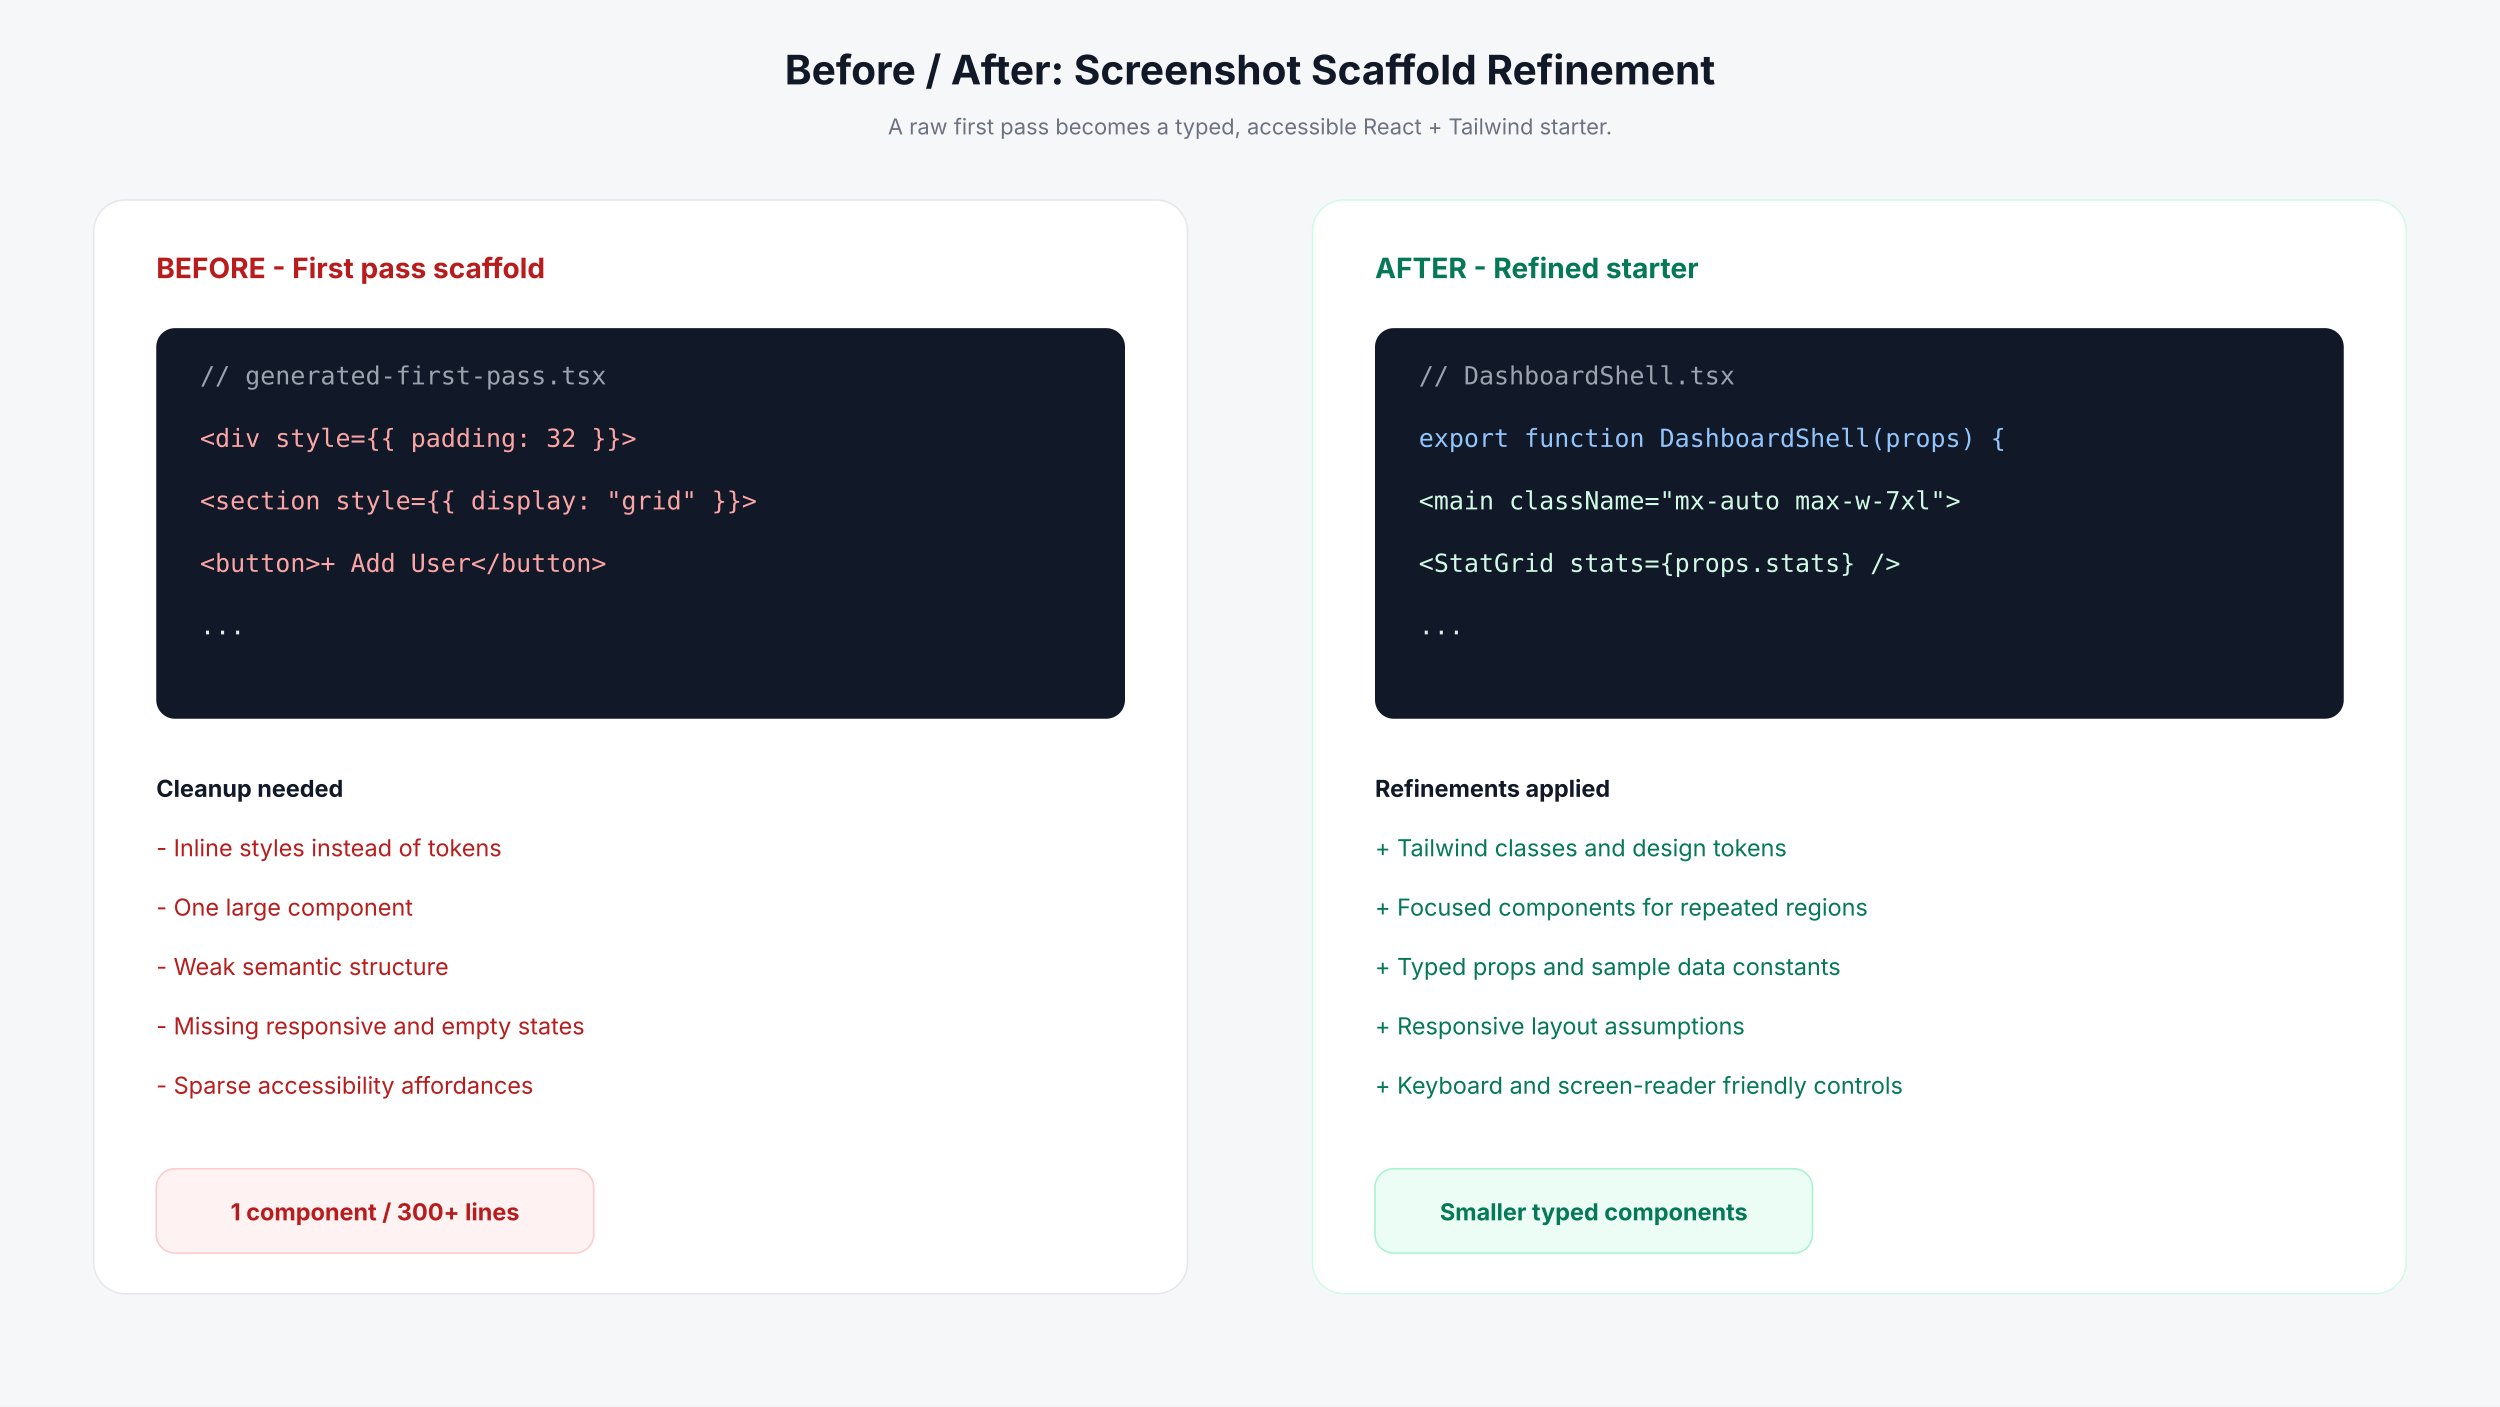
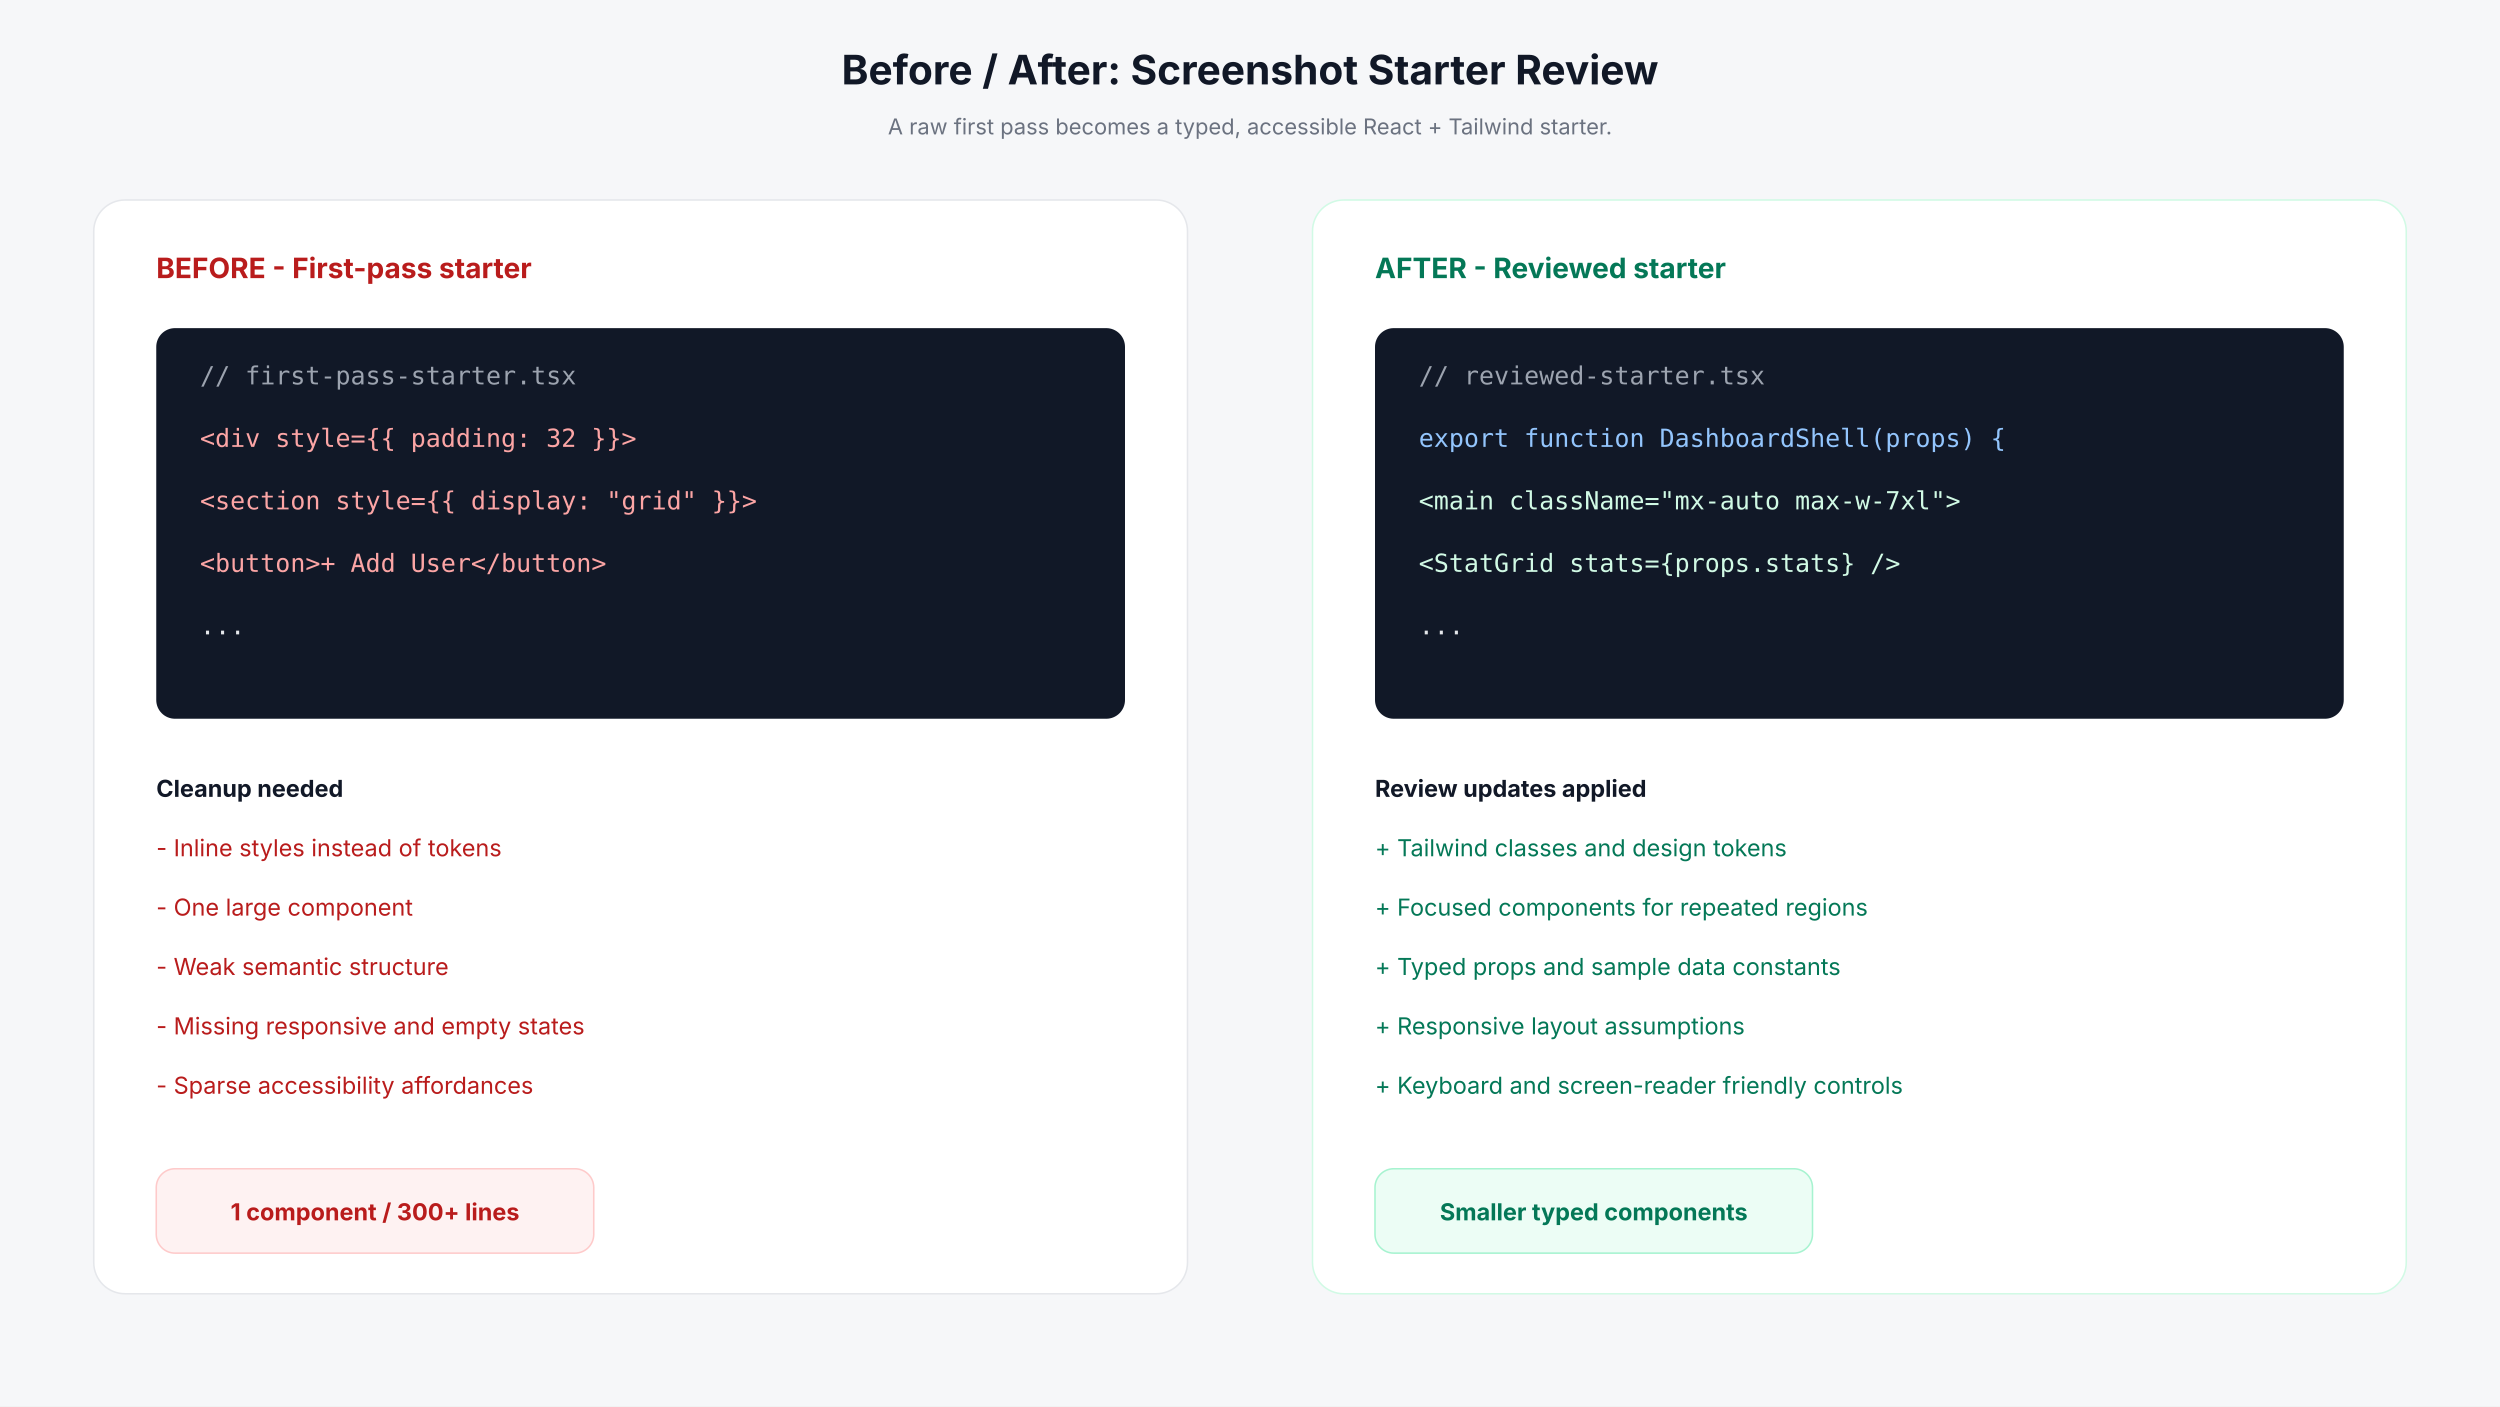
<svg xmlns="http://www.w3.org/2000/svg" fill="none" viewBox="0 0 1600 900">
  <rect width="1600" height="900" fill="#f6f7f9" />
-   <text x="800" y="54" fill="#111827" font-family="Inter, Arial, sans-serif" font-size="26" font-weight="700" text-anchor="middle">Before / After: Screenshot Scaffold Refinement</text>
+   <text x="800" y="54" fill="#111827" font-family="Inter, Arial, sans-serif" font-size="26" font-weight="700" text-anchor="middle">Before / After: Screenshot Starter Review</text>
  <text x="800" y="86" fill="#6b7280" font-family="Inter, Arial, sans-serif" font-size="14" text-anchor="middle">A raw first pass becomes a typed, accessible React + Tailwind starter.</text>
  <rect width="700" height="700" x="60" y="128" fill="#fff" stroke="#e5e7eb" rx="20" />
  <rect width="700" height="700" x="840" y="128" fill="#fff" stroke="#d1fae5" rx="20" />
-   <text x="100" y="178" fill="#b91c1c" font-family="Inter, Arial, sans-serif" font-size="18" font-weight="700">BEFORE - First pass scaffold</text>
-   <text x="880" y="178" fill="#047857" font-family="Inter, Arial, sans-serif" font-size="18" font-weight="700">AFTER - Refined starter</text>
+   <text x="100" y="178" fill="#b91c1c" font-family="Inter, Arial, sans-serif" font-size="18" font-weight="700">BEFORE - First-pass starter</text>
+   <text x="880" y="178" fill="#047857" font-family="Inter, Arial, sans-serif" font-size="18" font-weight="700">AFTER - Reviewed starter</text>
  <rect width="620" height="250" x="100" y="210" fill="#111827" rx="12" />
-   <text x="128" y="246" fill="#9ca3af" font-family="Consolas, monospace" font-size="16">// generated-first-pass.tsx</text>
+   <text x="128" y="246" fill="#9ca3af" font-family="Consolas, monospace" font-size="16">// first-pass-starter.tsx</text>
  <text x="128" y="286" fill="#fca5a5" font-family="Consolas, monospace" font-size="16">&lt;div style={{ padding: 32 }}&gt;</text>
  <text x="128" y="326" fill="#fca5a5" font-family="Consolas, monospace" font-size="16">&lt;section style={{ display: "grid" }}&gt;</text>
  <text x="128" y="366" fill="#fca5a5" font-family="Consolas, monospace" font-size="16">&lt;button&gt;+ Add User&lt;/button&gt;</text>
  <text x="128" y="406" fill="#e5e7eb" font-family="Consolas, monospace" font-size="16">...</text>
  <rect width="620" height="250" x="880" y="210" fill="#111827" rx="12" />
-   <text x="908" y="246" fill="#9ca3af" font-family="Consolas, monospace" font-size="16">// DashboardShell.tsx</text>
+   <text x="908" y="246" fill="#9ca3af" font-family="Consolas, monospace" font-size="16">// reviewed-starter.tsx</text>
  <text x="908" y="286" fill="#93c5fd" font-family="Consolas, monospace" font-size="16">export function DashboardShell(props) {</text>
  <text x="908" y="326" fill="#d1fae5" font-family="Consolas, monospace" font-size="16">&lt;main className="mx-auto max-w-7xl"&gt;</text>
  <text x="908" y="366" fill="#d1fae5" font-family="Consolas, monospace" font-size="16">&lt;StatGrid stats={props.stats} /&gt;</text>
  <text x="908" y="406" fill="#e5e7eb" font-family="Consolas, monospace" font-size="16">...</text>
  <text x="100" y="510" fill="#111827" font-family="Inter, Arial, sans-serif" font-size="15" font-weight="700">Cleanup needed</text>
  <text x="100" y="548" fill="#b91c1c" font-family="Inter, Arial, sans-serif" font-size="15">- Inline styles instead of tokens</text>
  <text x="100" y="586" fill="#b91c1c" font-family="Inter, Arial, sans-serif" font-size="15">- One large component</text>
  <text x="100" y="624" fill="#b91c1c" font-family="Inter, Arial, sans-serif" font-size="15">- Weak semantic structure</text>
  <text x="100" y="662" fill="#b91c1c" font-family="Inter, Arial, sans-serif" font-size="15">- Missing responsive and empty states</text>
  <text x="100" y="700" fill="#b91c1c" font-family="Inter, Arial, sans-serif" font-size="15">- Sparse accessibility affordances</text>
-   <text x="880" y="510" fill="#111827" font-family="Inter, Arial, sans-serif" font-size="15" font-weight="700">Refinements applied</text>
+   <text x="880" y="510" fill="#111827" font-family="Inter, Arial, sans-serif" font-size="15" font-weight="700">Review updates applied</text>
  <text x="880" y="548" fill="#047857" font-family="Inter, Arial, sans-serif" font-size="15">+ Tailwind classes and design tokens</text>
  <text x="880" y="586" fill="#047857" font-family="Inter, Arial, sans-serif" font-size="15">+ Focused components for repeated regions</text>
  <text x="880" y="624" fill="#047857" font-family="Inter, Arial, sans-serif" font-size="15">+ Typed props and sample data constants</text>
  <text x="880" y="662" fill="#047857" font-family="Inter, Arial, sans-serif" font-size="15">+ Responsive layout assumptions</text>
  <text x="880" y="700" fill="#047857" font-family="Inter, Arial, sans-serif" font-size="15">+ Keyboard and screen-reader friendly controls</text>
  <rect width="280" height="54" x="100" y="748" fill="#fef2f2" stroke="#fecaca" rx="12" />
  <text x="240" y="781" fill="#b91c1c" font-family="Inter, Arial, sans-serif" font-size="15" font-weight="700" text-anchor="middle">1 component / 300+ lines</text>
  <rect width="280" height="54" x="880" y="748" fill="#ecfdf5" stroke="#a7f3d0" rx="12" />
  <text x="1020" y="781" fill="#047857" font-family="Inter, Arial, sans-serif" font-size="15" font-weight="700" text-anchor="middle">Smaller typed components</text>
</svg>
